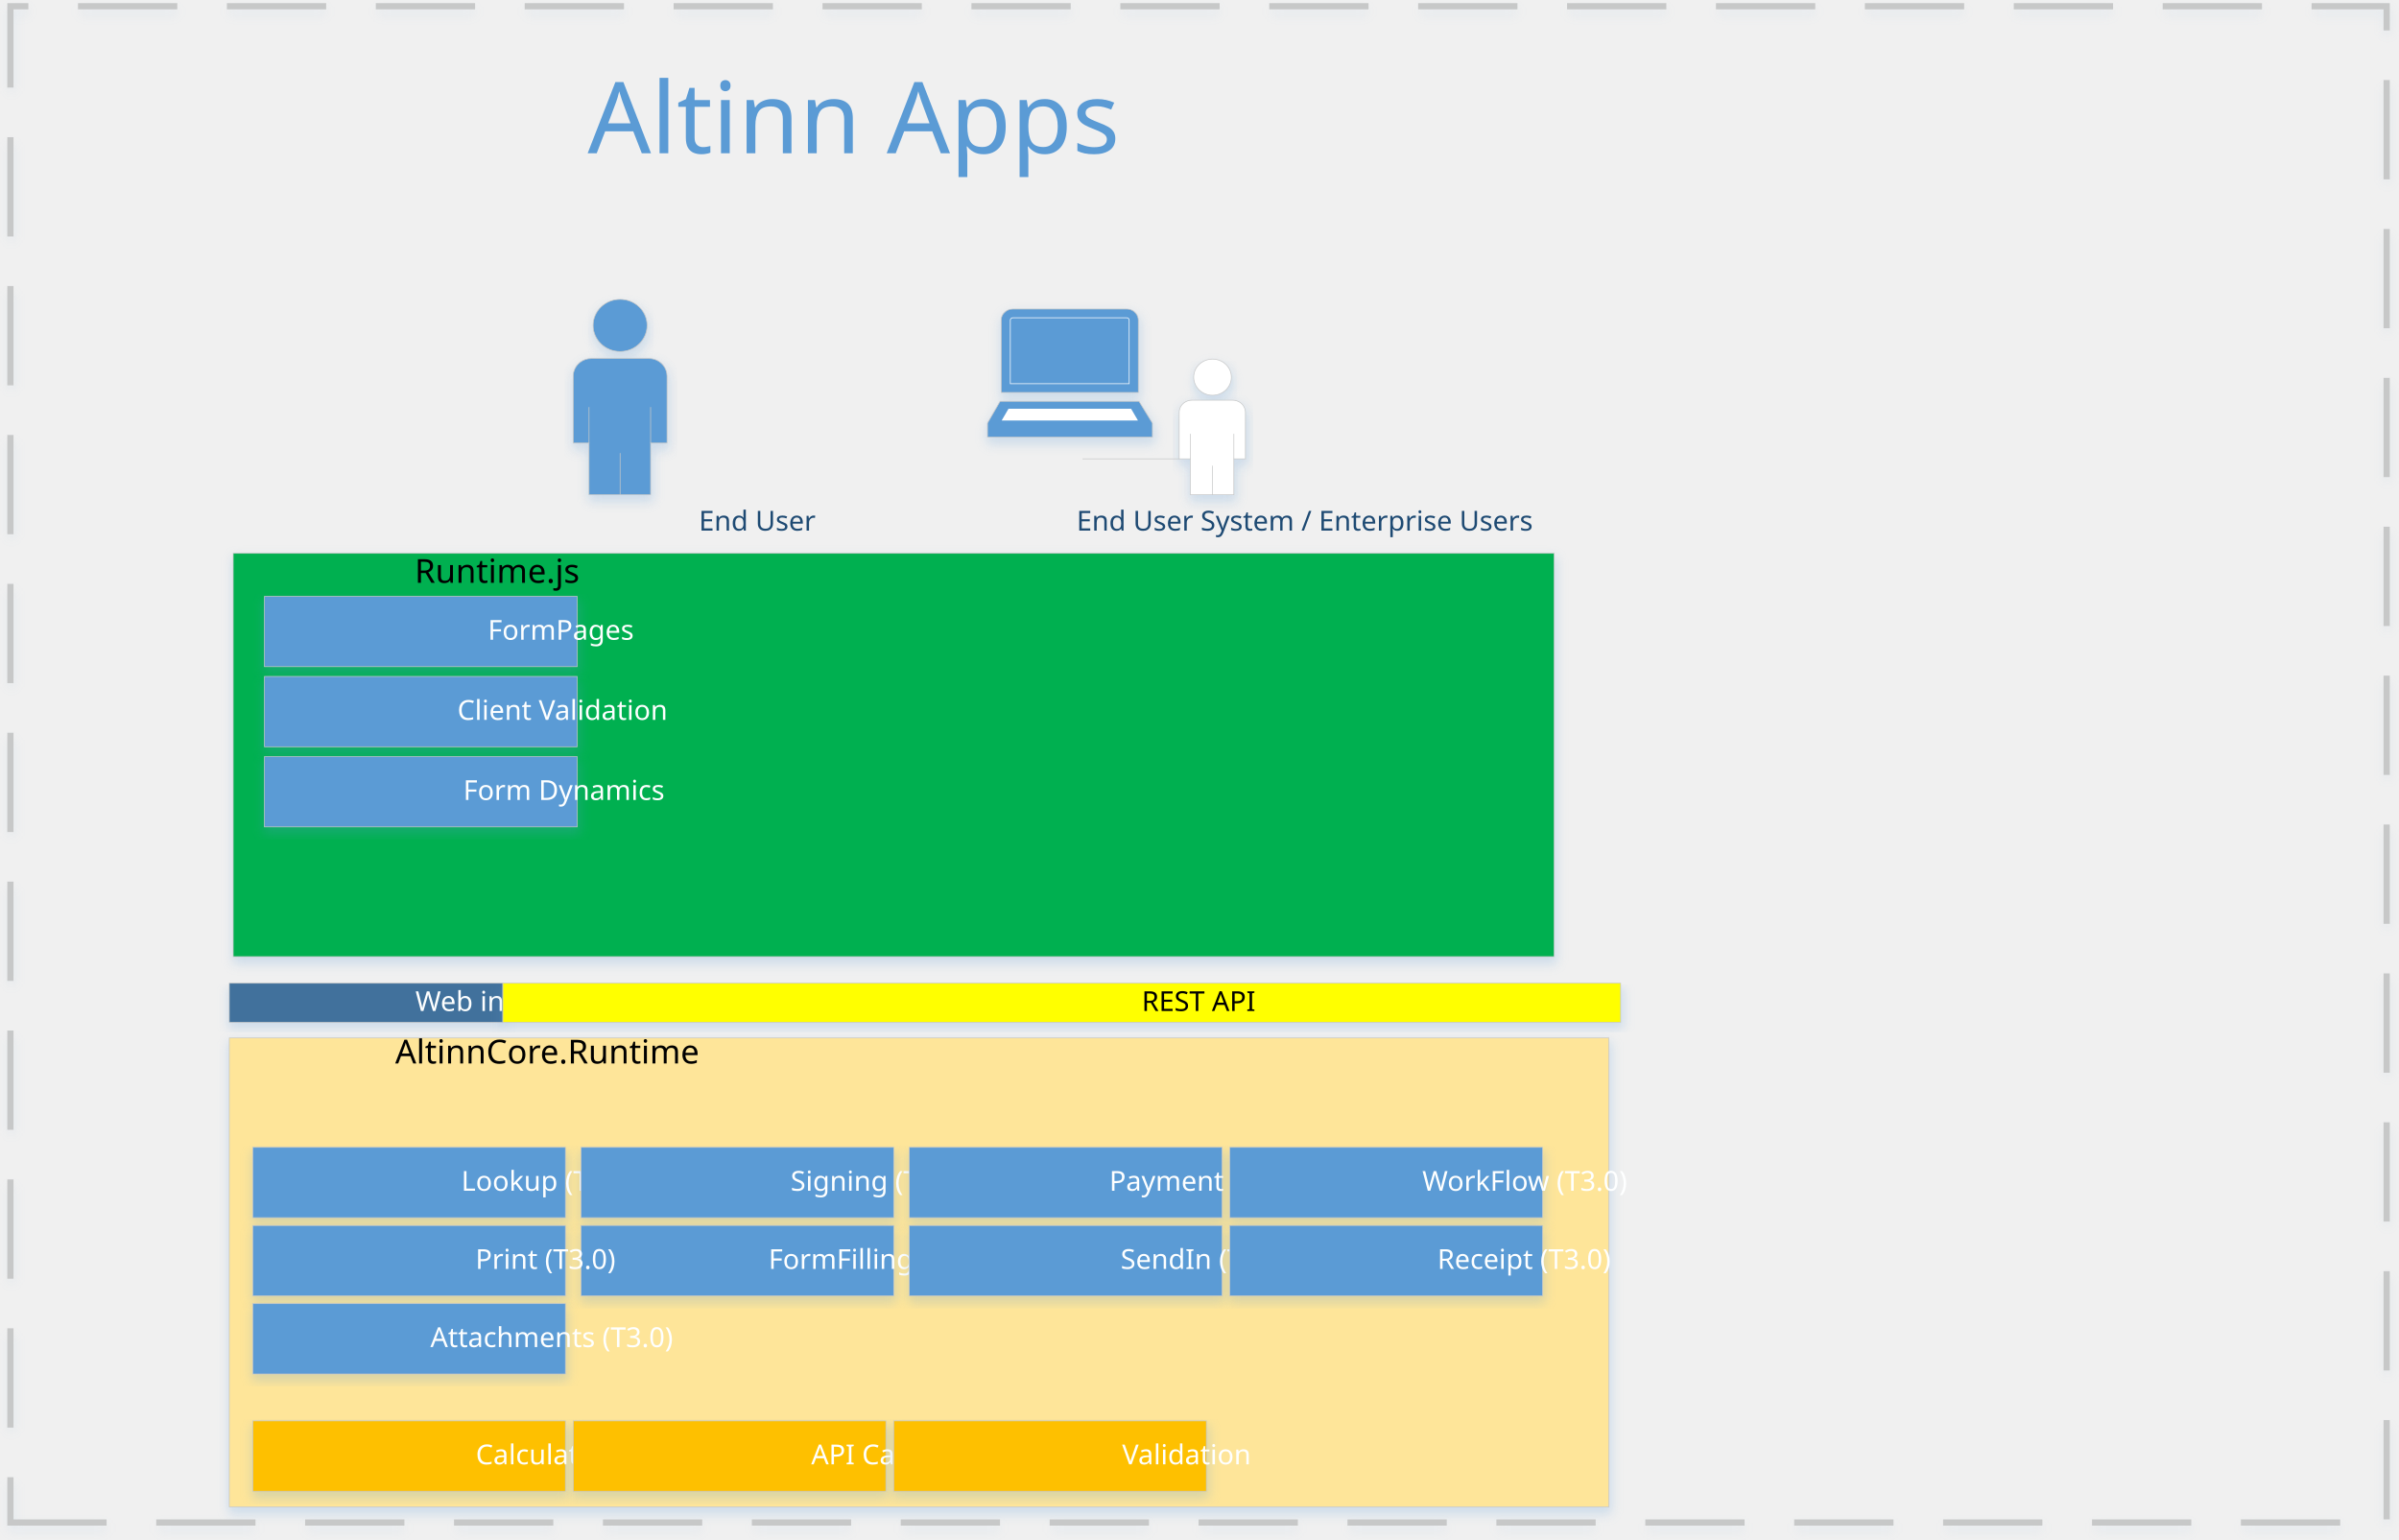
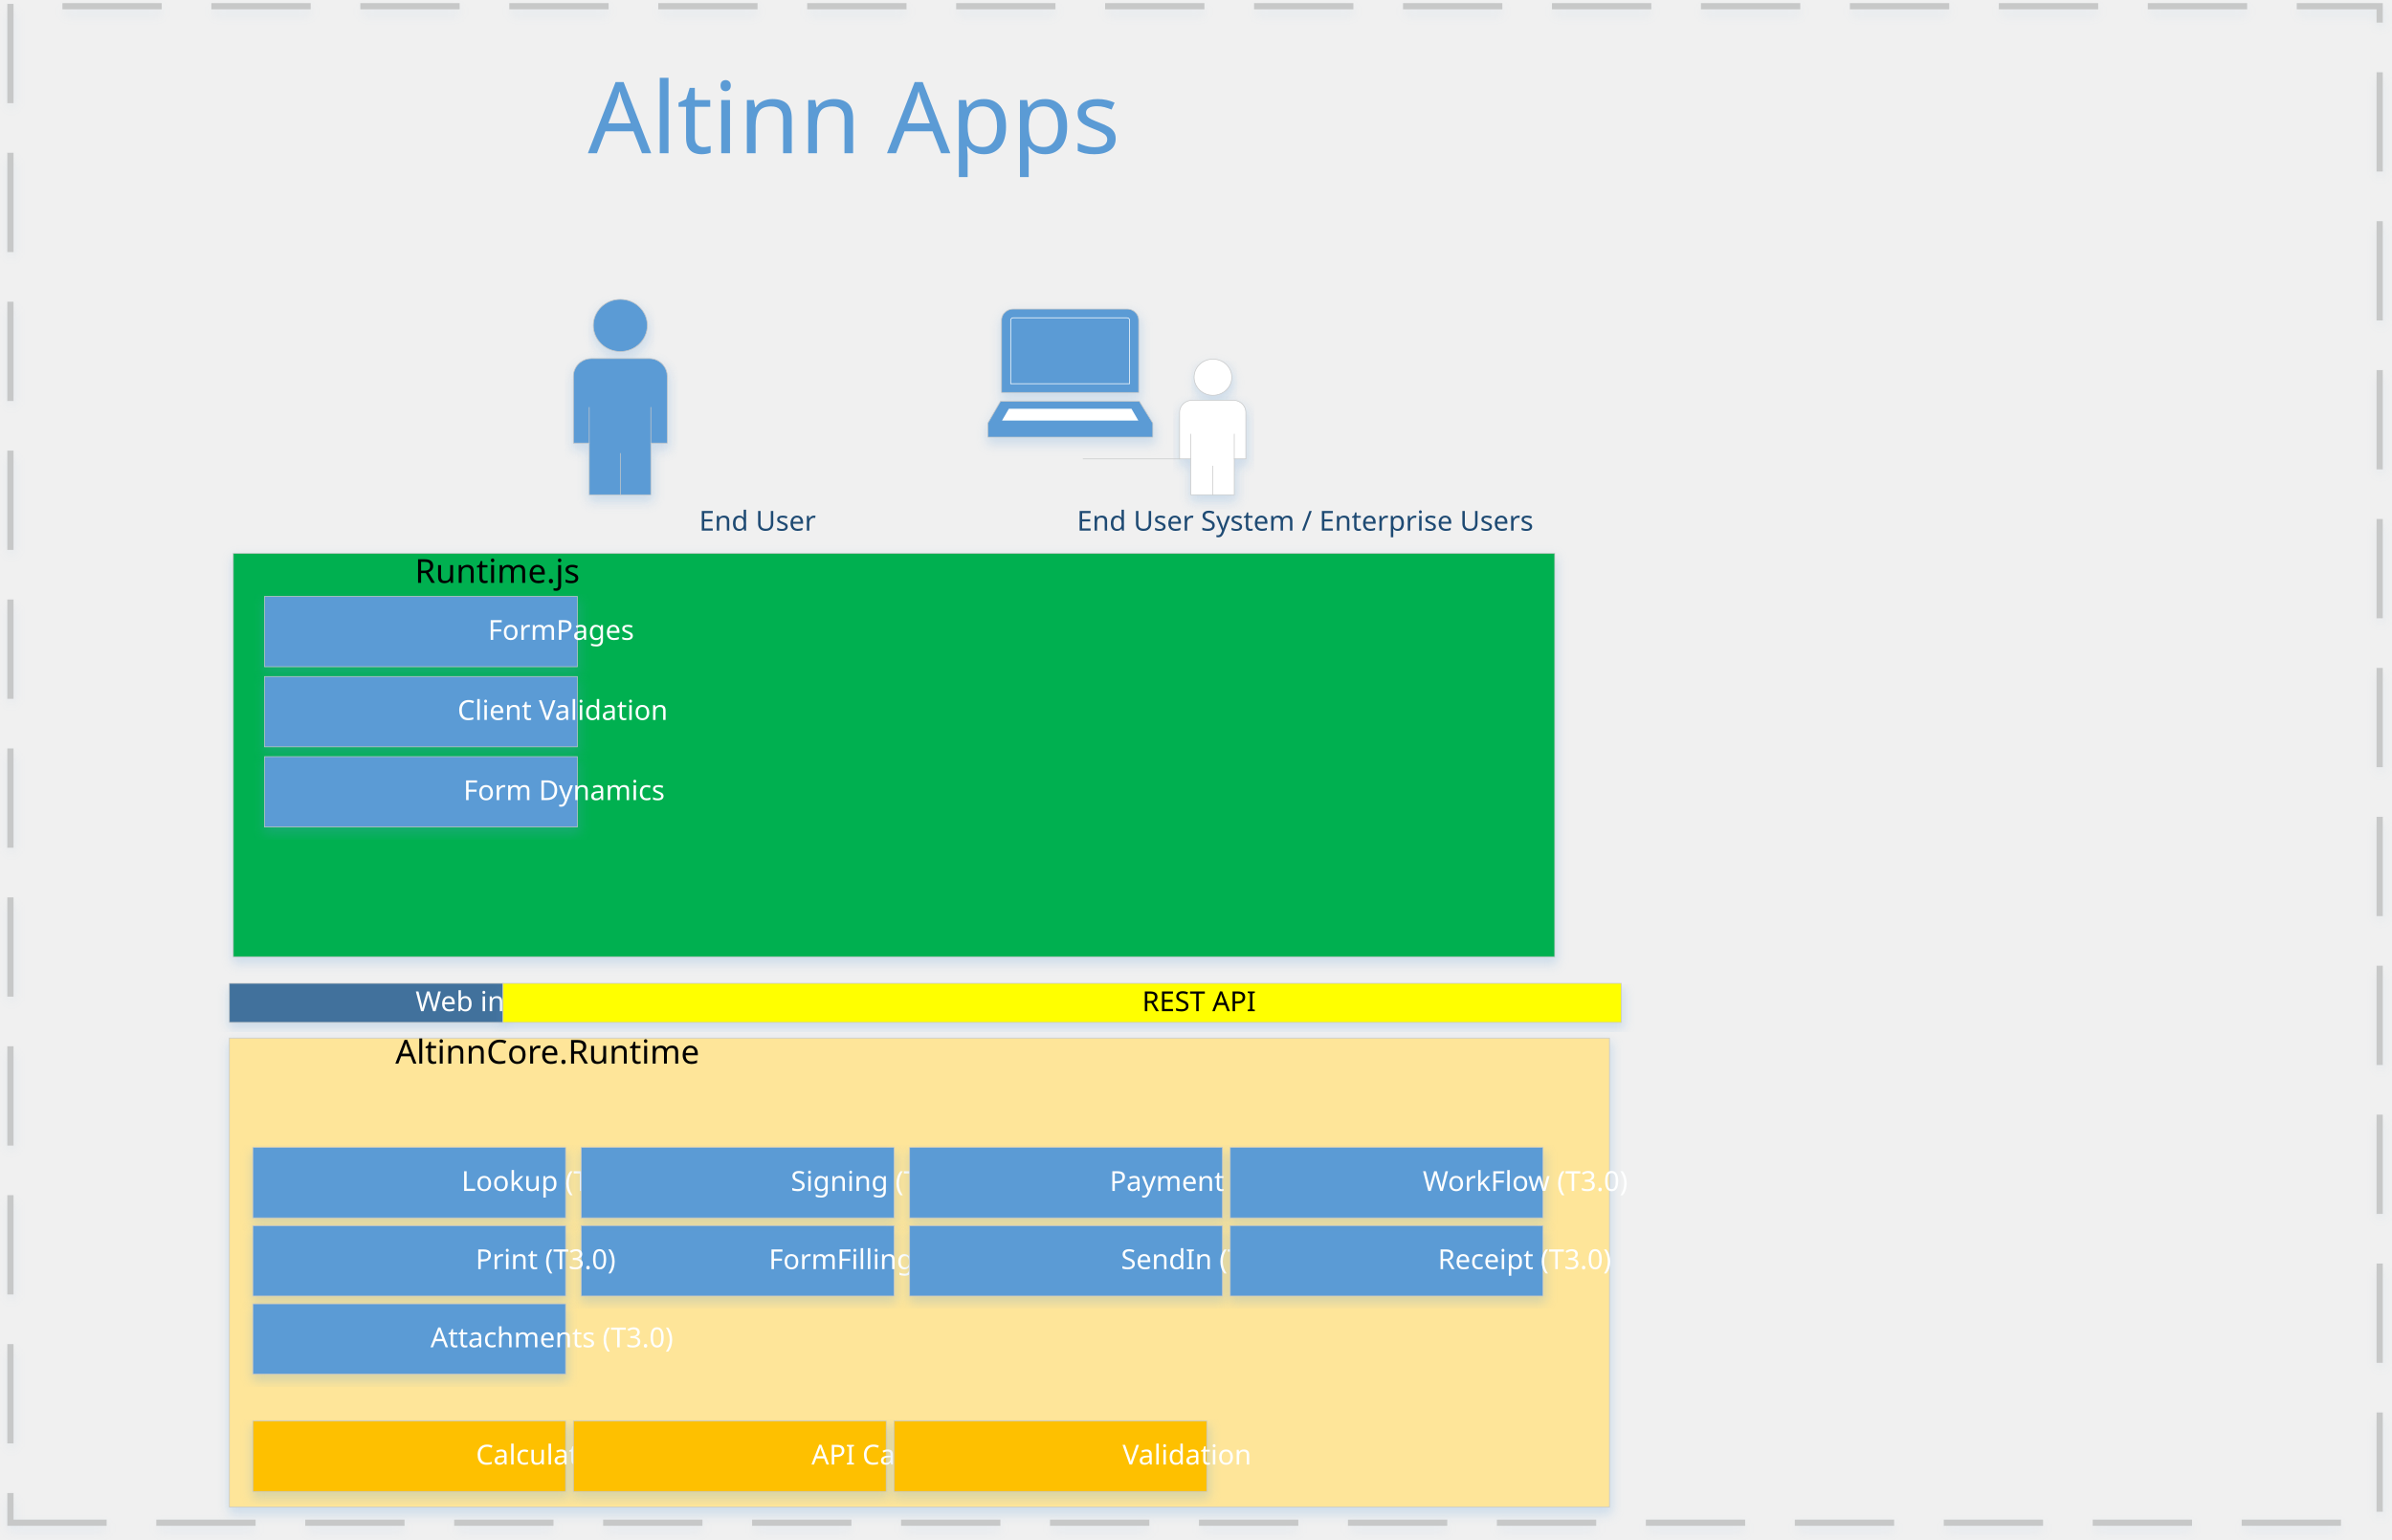
- <svg xmlns="http://www.w3.org/2000/svg" xmlns:ns1="http://schemas.microsoft.com/visio/2003/SVGExtensions/" width="12.083in" height="7.754in" viewBox="0 0 869.982 558.269" xml:space="preserve" color-interpolation-filters="sRGB" class="st23">
+ <svg xmlns="http://www.w3.org/2000/svg" xmlns:ns1="http://schemas.microsoft.com/visio/2003/SVGExtensions/" width="12.044in" height="7.754in" viewBox="0 0 867.148 558.269" xml:space="preserve" color-interpolation-filters="sRGB" class="st23">
  <ns1:documentProperties ns1:langID="1033" ns1:metric="true" ns1:viewMarkup="false">
    <ns1:userDefs>
      <ns1:ud ns1:nameU="DisableSpdActionTags" ns1:prompt="" ns1:val="VT0(0):26" />
    </ns1:userDefs>
  </ns1:documentProperties>
  <style type="text/css">
	
		.st1 {visibility:visible}
		.st2 {fill:#5b9bd5;fill-opacity:0.22;filter:url(#filter_2);stroke:#5b9bd5;stroke-opacity:0.22}
		.st3 {fill:#fee599;stroke:#c7c8c8;stroke-width:0.25}
		.st4 {fill:#41719c;stroke:#c7c8c8;stroke-width:0.25}
		.st5 {fill:#feffff;font-family:Calibri;font-size:0.833em}
		.st6 {fill:#ffff00;stroke:#c7c8c8;stroke-width:0.25}
		.st7 {fill:#000000;font-family:Calibri;font-size:0.833em}
		.st8 {fill:#5b9bd5;fill-opacity:0.22;filter:url(#filter_2)}
		.st9 {fill:none;filter:url(#filter_2);stroke:#5b9bd5;stroke-opacity:0.22}
		.st10 {fill:#5b9bd5}
		.st11 {stroke:#c7c8c8;stroke-width:0.25}
		.st12 {fill:#1e4a73;font-family:Calibri;font-size:0.833em}
		.st13 {fill:#5b9bd5;stroke:#c7c8c8;stroke-width:0.25}
		.st14 {fill:none;stroke:none;stroke-width:0.25}
		.st15 {fill:#000000;font-family:Calibri;font-size:1em}
		.st16 {fill:#fec000;stroke:#c7c8c8;stroke-width:0.25}
		.st17 {fill:none;filter:url(#filter_2);stroke:#5b9bd5;stroke-dasharray:33.75,20.25;stroke-opacity:0.22}
		.st18 {fill:none;stroke:#c7c8c8;stroke-dasharray:33.75,20.25;stroke-width:2.25}
		.st19 {fill:#5b9bd5;font-family:Calibri;font-size:3em}
		.st20 {fill:#00b050;stroke:#c7c8c8;stroke-width:0.25}
		.st21 {fill:#ffffff}
		.st22 {fill:#5b9bd5;stroke:#ffffff;stroke-width:0.25}
		.st23 {fill:none;fill-rule:evenodd;font-size:12px;overflow:visible;stroke-linecap:square;stroke-miterlimit:3}
	
	</style>
  <defs id="Filters">
    <filter id="filter_2">
      <feGaussianBlur stdDeviation="2" />
    </filter>
  </defs>
  <g ns1:mID="0" ns1:index="1" ns1:groupContext="foregroundPage">
    <ns1:pageProperties ns1:drawingScale="0.0393701" ns1:pageScale="0.0393701" ns1:drawingUnits="24" ns1:shadowOffsetX="8.50394" ns1:shadowOffsetY="-8.50394" />
    <ns1:layer ns1:name="Flowchart" ns1:index="0" />
    <g id="shape365-1" ns1:mID="365" ns1:groupContext="shape" transform="translate(83.1495,-11.7671)">
      <ns1:userDefs>
        <ns1:ud ns1:nameU="visVersion" ns1:val="VT0(15):26" />
      </ns1:userDefs>
      <g id="shadow365-2" ns1:groupContext="shadow" ns1:shadowOffsetX="0.345598" ns1:shadowOffsetY="-1.97279" ns1:shadowType="1" transform="matrix(1,0,0,1,0.345598,1.97279)" class="st1">
        <rect x="0" y="388.19" width="500.315" height="170.079" class="st2" />
      </g>
      <rect x="0" y="388.19" width="500.315" height="170.079" class="st3" />
    </g>
    <g id="shape246-6" ns1:mID="246" ns1:groupContext="shape" transform="translate(83.1495,-187.515)">
      <ns1:userDefs>
        <ns1:ud ns1:nameU="visVersion" ns1:val="VT0(15):26" />
      </ns1:userDefs>
      <ns1:textBlock ns1:margins="rect(4,4,4,4)" ns1:tabSpace="42.5197" />
      <ns1:textRect cx="49.606" cy="551.182" width="99.22" height="14.173" />
      <g id="shadow246-7" ns1:groupContext="shadow" ns1:shadowOffsetX="0.345598" ns1:shadowOffsetY="-1.97279" ns1:shadowType="1" transform="matrix(1,0,0,1,0.345598,1.97279)" class="st1">
        <rect x="0" y="544.096" width="99.213" height="14.173" class="st2" />
      </g>
      <rect x="0" y="544.096" width="99.213" height="14.173" class="st4" />
      <text x="20.71" y="554.18" class="st5" ns1:langID="1044">
        <ns1:paragraph ns1:horizAlign="1" />
        <ns1:tabList />Web interface</text>
    </g>
    <g id="shape247-12" ns1:mID="247" ns1:groupContext="shape" transform="translate(182.362,-187.515)">
      <ns1:userDefs>
        <ns1:ud ns1:nameU="visVersion" ns1:val="VT0(15):26" />
      </ns1:userDefs>
      <ns1:textBlock ns1:margins="rect(4,4,4,4)" ns1:tabSpace="42.5197" />
      <ns1:textRect cx="202.677" cy="551.182" width="405.36" height="14.173" />
      <g id="shadow247-13" ns1:groupContext="shadow" ns1:shadowOffsetX="0.345598" ns1:shadowOffsetY="-1.97279" ns1:shadowType="1" transform="matrix(1,0,0,1,0.345598,1.97279)" class="st1">
        <rect x="0" y="544.096" width="405.354" height="14.173" class="st2" />
      </g>
      <rect x="0" y="544.096" width="405.354" height="14.173" class="st6" />
      <text x="184.92" y="554.18" class="st7" ns1:langID="1044">
        <ns1:paragraph ns1:horizAlign="1" />
        <ns1:tabList />REST API</text>
    </g>
    <g id="shape250-18" ns1:mID="250" ns1:groupContext="shape" ns1:layerMember="0" transform="translate(207.874,-378.854)">
      <ns1:userDefs>
        <ns1:ud ns1:nameU="visVersion" ns1:prompt="" ns1:val="VT0(15):26" />
        <ns1:ud ns1:nameU="ConnGap" ns1:prompt="" ns1:val="VT0(0.00012908222537757):24" />
      </ns1:userDefs>
      <ns1:textBlock ns1:margins="rect(4,4,4,4)" ns1:tabSpace="42.5197" />
      <ns1:textRect cx="17.008" cy="568.271" width="46.71" height="20.004" />
      <g id="shadow250-19" ns1:groupContext="shadow" ns1:shadowOffsetX="0.345598" ns1:shadowOffsetY="-1.97279" ns1:shadowType="1" transform="matrix(1,0,0,1,0.345598,1.97279)" class="st1">
        <path d="M27.48 508.87 L6.54 508.87 C5.03 508.87 3.64 509.37 2.54 510.21 C1.77 510.8 1.13 511.55 0.69 512.41 C0.25         513.27 0 514.23 0 515.26 L0 539.53 L5.73 539.53 L5.73 558.27 L28.07 558.27 L28.07 539.53 L34.02 539.53         L34.02 515.26 C34.02 513.78 33.5 512.43 32.64 511.34 C32.04 510.59 31.27 509.97 30.39 509.54 C29.52         509.11 28.53 508.87 27.48 508.87 ZM26.79 496.86 A9.783 9.454 -180 1 0 7.22 496.86 A9.783 9.454         -180 1 0 26.79 496.86 Z" class="st8" />
        <path d="M27.48 508.87 L6.54 508.87 C5.03 508.87 3.64 509.37 2.54 510.21 C1.77 510.8 1.13 511.55 0.69 512.41 C0.25         513.27 0 514.23 0 515.26 L0 539.53 L5.73 539.53 L5.73 558.27 L28.07 558.27 L28.07 539.53 L34.02 539.53         L34.02 515.26 C34.02 513.78 33.5 512.43 32.64 511.34 C32.04 510.59 31.27 509.97 30.39 509.54 C29.52         509.11 28.53 508.87 27.48 508.87" class="st9" />
        <path d="M17.01 558.27 L17.01 543.29" class="st9" />
        <path d="M5.73 539.53 L5.73 526.6" class="st9" />
        <path d="M28.07 539.53 L28.07 526.6" class="st9" />
        <path d="M26.79 496.86 A9.783 9.454 -180 1 0 7.22 496.86 A9.783 9.454 -180 1 0 26.79 496.86" class="st9" />
      </g>
      <path d="M27.48 508.87 L6.54 508.87 C5.03 508.87 3.64 509.37 2.54 510.21 C1.77 510.8 1.13 511.55 0.69 512.41 C0.25 513.27        0 514.23 0 515.26 L0 539.53 L5.73 539.53 L5.73 558.27 L28.07 558.27 L28.07 539.53 L34.02 539.53 L34.02 515.26        C34.02 513.78 33.5 512.43 32.64 511.34 C32.04 510.59 31.27 509.97 30.39 509.54 C29.52 509.11 28.53 508.87        27.48 508.87 ZM26.79 496.86 A9.783 9.454 -180 1 0 7.22 496.86 A9.783 9.454 -180 1 0 26.79 496.86        Z" class="st10" />
      <path d="M27.48 508.87 L6.54 508.87 C5.03 508.87 3.64 509.37 2.54 510.21 C1.77 510.8 1.13 511.55 0.69 512.41 C0.25 513.27        0 514.23 0 515.26 L0 539.53 L5.73 539.53 L5.73 558.27 L28.07 558.27 L28.07 539.53 L34.02 539.53 L34.02 515.26        C34.02 513.78 33.5 512.43 32.64 511.34 C32.04 510.59 31.27 509.97 30.39 509.54 C29.52 509.11 28.53 508.87        27.48 508.87" class="st11" />
      <path d="M17.01 558.27 L17.01 543.29" class="st11" />
      <path d="M5.73 539.53 L5.73 526.6" class="st11" />
      <path d="M28.07 539.53 L28.07 526.6" class="st11" />
      <path d="M26.79 496.86 A9.783 9.454 -180 1 0 7.22 496.86 A9.783 9.454 -180 1 0 26.79 496.86" class="st11" />
      <text x="-1.21" y="571.27" class="st12" ns1:langID="1044">
        <ns1:paragraph ns1:horizAlign="1" />
        <ns1:tabList />End User</text>
    </g>
    <g id="shape386-35" ns1:mID="386" ns1:groupContext="shape" transform="translate(210.709,-88.3025)">
      <ns1:textBlock ns1:margins="rect(4,4,4,4)" ns1:tabSpace="42.5197" />
      <ns1:textRect cx="56.693" cy="545.513" width="113.39" height="25.512" />
      <g id="shadow386-36" ns1:groupContext="shadow" ns1:shadowOffsetX="0.345598" ns1:shadowOffsetY="-1.97279" ns1:shadowType="1" transform="matrix(1,0,0,1,0.345598,1.97279)" class="st1">
        <rect x="0" y="532.757" width="113.386" height="25.512" class="st2" />
      </g>
      <rect x="0" y="532.757" width="113.386" height="25.512" class="st13" />
      <text x="21.22" y="548.51" class="st5" ns1:langID="1044">
        <ns1:paragraph ns1:horizAlign="1" />
        <ns1:tabList />FormFilling (T3.0)</text>
    </g>
    <g id="shape387-41" ns1:mID="387" ns1:groupContext="shape" transform="translate(91.6534,-116.649)">
      <ns1:textBlock ns1:margins="rect(4,4,4,4)" ns1:tabSpace="42.5197" />
      <ns1:textRect cx="56.693" cy="545.513" width="113.39" height="25.512" />
      <g id="shadow387-42" ns1:groupContext="shadow" ns1:shadowOffsetX="0.345598" ns1:shadowOffsetY="-1.97279" ns1:shadowType="1" transform="matrix(1,0,0,1,0.345598,1.97279)" class="st1">
        <rect x="0" y="532.757" width="113.386" height="25.512" class="st2" />
      </g>
      <rect x="0" y="532.757" width="113.386" height="25.512" class="st13" />
      <text x="28.86" y="548.51" class="st5" ns1:langID="1044">
        <ns1:paragraph ns1:horizAlign="1" />
        <ns1:tabList />Lookup (T3.0)</text>
    </g>
    <g id="shape388-47" ns1:mID="388" ns1:groupContext="shape" transform="translate(210.709,-116.649)">
      <ns1:textBlock ns1:margins="rect(4,4,4,4)" ns1:tabSpace="42.5197" />
      <ns1:textRect cx="56.693" cy="545.513" width="113.39" height="25.512" />
      <g id="shadow388-48" ns1:groupContext="shadow" ns1:shadowOffsetX="0.345598" ns1:shadowOffsetY="-1.97279" ns1:shadowType="1" transform="matrix(1,0,0,1,0.345598,1.97279)" class="st1">
        <rect x="0" y="532.757" width="113.386" height="25.512" class="st2" />
      </g>
      <rect x="0" y="532.757" width="113.386" height="25.512" class="st13" />
      <text x="29.21" y="548.51" class="st5" ns1:langID="1044">
        <ns1:paragraph ns1:horizAlign="1" />
        <ns1:tabList />Signing (T3.0)</text>
    </g>
    <g id="shape389-53" ns1:mID="389" ns1:groupContext="shape" transform="translate(329.764,-116.649)">
      <ns1:textBlock ns1:margins="rect(4,4,4,4)" ns1:tabSpace="42.5197" />
      <ns1:textRect cx="56.693" cy="545.513" width="113.39" height="25.512" />
      <g id="shadow389-54" ns1:groupContext="shadow" ns1:shadowOffsetX="0.345598" ns1:shadowOffsetY="-1.97279" ns1:shadowType="1" transform="matrix(1,0,0,1,0.345598,1.97279)" class="st1">
        <rect x="0" y="532.757" width="113.386" height="25.512" class="st2" />
      </g>
      <rect x="0" y="532.757" width="113.386" height="25.512" class="st13" />
      <text x="25.74" y="548.51" class="st5" ns1:langID="1044">
        <ns1:paragraph ns1:horizAlign="1" />
        <ns1:tabList />Payment (T3.0)</text>
    </g>
    <g id="shape390-59" ns1:mID="390" ns1:groupContext="shape" transform="translate(329.764,-88.3025)">
      <ns1:textBlock ns1:margins="rect(4,4,4,4)" ns1:tabSpace="42.5197" />
      <ns1:textRect cx="56.693" cy="545.513" width="113.39" height="25.512" />
      <g id="shadow390-60" ns1:groupContext="shadow" ns1:shadowOffsetX="0.345598" ns1:shadowOffsetY="-1.97279" ns1:shadowType="1" transform="matrix(1,0,0,1,0.345598,1.97279)" class="st1">
        <rect x="0" y="532.757" width="113.386" height="25.512" class="st2" />
      </g>
      <rect x="0" y="532.757" width="113.386" height="25.512" class="st13" />
      <text x="29.84" y="548.51" class="st5" ns1:langID="1044">
        <ns1:paragraph ns1:horizAlign="1" />
        <ns1:tabList />SendIn (T3.0)</text>
    </g>
    <g id="shape391-65" ns1:mID="391" ns1:groupContext="shape" transform="translate(445.984,-88.3025)">
      <ns1:textBlock ns1:margins="rect(4,4,4,4)" ns1:tabSpace="42.5197" />
      <ns1:textRect cx="56.693" cy="545.513" width="113.39" height="25.512" />
      <g id="shadow391-66" ns1:groupContext="shadow" ns1:shadowOffsetX="0.345598" ns1:shadowOffsetY="-1.97279" ns1:shadowType="1" transform="matrix(1,0,0,1,0.345598,1.97279)" class="st1">
        <rect x="0" y="532.757" width="113.386" height="25.512" class="st2" />
      </g>
      <rect x="0" y="532.757" width="113.386" height="25.512" class="st13" />
      <text x="28.51" y="548.51" class="st5" ns1:langID="1044">
        <ns1:paragraph ns1:horizAlign="1" />
        <ns1:tabList />Receipt (T3.0)</text>
    </g>
    <g id="shape241-71" ns1:mID="241" ns1:groupContext="shape" transform="translate(83.1495,-169.09)">
      <ns1:textBlock ns1:margins="rect(4,4,4,4)" ns1:tabSpace="42.5197" />
      <ns1:textRect cx="90.709" cy="551.182" width="181.42" height="14.173" />
      <rect x="0" y="544.096" width="181.417" height="14.173" class="st14" />
      <text x="4" y="554.78" class="st15" ns1:langID="1044">
        <ns1:paragraph />
        <ns1:tabList />AltinnCore.Runtime</text>
    </g>
    <g id="shape476-74" ns1:mID="476" ns1:groupContext="shape" transform="translate(445.984,-116.649)">
      <ns1:textBlock ns1:margins="rect(4,4,4,4)" ns1:tabSpace="42.5197" />
      <ns1:textRect cx="56.693" cy="545.513" width="113.39" height="25.512" />
      <g id="shadow476-75" ns1:groupContext="shadow" ns1:shadowOffsetX="0.345598" ns1:shadowOffsetY="-1.97279" ns1:shadowType="1" transform="matrix(1,0,0,1,0.345598,1.97279)" class="st1">
        <rect x="0" y="532.757" width="113.386" height="25.512" class="st2" />
      </g>
      <rect x="0" y="532.757" width="113.386" height="25.512" class="st13" />
      <text x="23.01" y="548.51" class="st5" ns1:langID="1044">
        <ns1:paragraph ns1:horizAlign="1" />
        <ns1:tabList />WorkFlow (T3.0)</text>
    </g>
    <g id="shape478-80" ns1:mID="478" ns1:groupContext="shape" transform="translate(91.6534,-88.3025)">
      <ns1:textBlock ns1:margins="rect(4,4,4,4)" ns1:tabSpace="42.5197" />
      <ns1:textRect cx="56.693" cy="545.513" width="113.39" height="25.512" />
      <g id="shadow478-81" ns1:groupContext="shadow" ns1:shadowOffsetX="0.345598" ns1:shadowOffsetY="-1.97279" ns1:shadowType="1" transform="matrix(1,0,0,1,0.345598,1.97279)" class="st1">
        <rect x="0" y="532.757" width="113.386" height="25.512" class="st2" />
      </g>
      <rect x="0" y="532.757" width="113.386" height="25.512" class="st13" />
      <text x="33.99" y="548.51" class="st5" ns1:langID="1044">
        <ns1:paragraph ns1:horizAlign="1" />
        <ns1:tabList />Print (T3.0)</text>
    </g>
    <g id="shape491-86" ns1:mID="491" ns1:groupContext="shape" transform="translate(91.6534,-17.4364)">
      <ns1:textBlock ns1:margins="rect(4,4,4,4)" ns1:tabSpace="42.5197" />
      <ns1:textRect cx="56.693" cy="545.513" width="113.39" height="25.512" />
      <g id="shadow491-87" ns1:groupContext="shadow" ns1:shadowOffsetX="0.345598" ns1:shadowOffsetY="-1.97279" ns1:shadowType="1" transform="matrix(1,0,0,1,0.345598,1.97279)" class="st1">
        <rect x="0" y="532.757" width="113.386" height="25.512" class="st2" />
      </g>
      <rect x="0" y="532.757" width="113.386" height="25.512" class="st16" />
      <text x="34.11" y="548.51" class="st5" ns1:langID="1044">
        <ns1:paragraph ns1:horizAlign="1" />
        <ns1:tabList />Calculation</text>
    </g>
    <g id="shape492-92" ns1:mID="492" ns1:groupContext="shape" transform="translate(207.874,-17.4364)">
      <ns1:textBlock ns1:margins="rect(4,4,4,4)" ns1:tabSpace="42.5197" />
      <ns1:textRect cx="56.693" cy="545.513" width="113.39" height="25.512" />
      <g id="shadow492-93" ns1:groupContext="shadow" ns1:shadowOffsetX="0.345598" ns1:shadowOffsetY="-1.97279" ns1:shadowType="1" transform="matrix(1,0,0,1,0.345598,1.97279)" class="st1">
        <rect x="0" y="532.757" width="113.386" height="25.512" class="st2" />
      </g>
      <rect x="0" y="532.757" width="113.386" height="25.512" class="st16" />
      <text x="39.52" y="548.51" class="st5" ns1:langID="1044">
        <ns1:paragraph ns1:horizAlign="1" />
        <ns1:tabList />API Calls</text>
    </g>
    <g id="shape559-98" ns1:mID="559" ns1:groupContext="shape" transform="translate(3.77939,-6.09783)">
      <ns1:userDefs>
        <ns1:ud ns1:nameU="visVersion" ns1:val="VT0(15):26" />
      </ns1:userDefs>
      <g id="shadow559-99" ns1:groupContext="shadow" ns1:shadowOffsetX="0.345598" ns1:shadowOffsetY="-1.97279" ns1:shadowType="1" transform="matrix(1,0,0,1,0.345598,1.97279)" class="st1">
-         <path d="M0 558.27 L861.73 558.27 L861.73 8.35 L0 8.35 L0 558.27 Z" class="st17" />
-       </g>
-       <path d="M0 558.27 L861.73 558.27 L861.73 8.35 L0 8.35 L0 558.27 Z" class="st18" />
+         <path d="M0 558.27 L858.9 558.27 L858.9 8.35 L0 8.35 L0 558.27 Z" class="st17" />
+       </g>
+       <path d="M0 558.27 L858.9 558.27 L858.9 8.35 L0 8.35 L0 558.27 Z" class="st18" />
    </g>
    <g id="shape583-103" ns1:mID="583" ns1:groupContext="shape" transform="translate(91.6534,-59.9561)">
      <ns1:textBlock ns1:margins="rect(4,4,4,4)" ns1:tabSpace="42.5197" />
      <ns1:textRect cx="56.693" cy="545.513" width="113.39" height="25.512" />
      <g id="shadow583-104" ns1:groupContext="shadow" ns1:shadowOffsetX="0.345598" ns1:shadowOffsetY="-1.97279" ns1:shadowType="1" transform="matrix(1,0,0,1,0.345598,1.97279)" class="st1">
        <rect x="0" y="532.757" width="113.386" height="25.512" class="st2" />
      </g>
      <rect x="0" y="532.757" width="113.386" height="25.512" class="st13" />
      <text x="17.64" y="548.51" class="st5" ns1:langID="1044">
        <ns1:paragraph ns1:horizAlign="1" />
        <ns1:tabList />Attachments (T3.0)</text>
    </g>
    <g id="shape594-109" ns1:mID="594" ns1:groupContext="shape" transform="translate(40.6298,-499.326)">
      <ns1:textBlock ns1:margins="rect(4,4,4,4)" ns1:tabSpace="42.5197" />
      <ns1:textRect cx="148.819" cy="544.096" width="297.64" height="28.346" />
      <rect x="0" y="529.923" width="297.638" height="28.346" class="st14" />
      <text x="4" y="554.9" class="st19" ns1:langID="1044">
        <ns1:paragraph />
        <ns1:tabList />Altinn Apps</text>
    </g>
    <g id="shape642-112" ns1:mID="642" ns1:groupContext="shape" transform="translate(324.094,-17.4364)">
      <ns1:textBlock ns1:margins="rect(4,4,4,4)" ns1:tabSpace="42.5197" />
      <ns1:textRect cx="56.693" cy="545.513" width="113.39" height="25.512" />
      <g id="shadow642-113" ns1:groupContext="shadow" ns1:shadowOffsetX="0.345598" ns1:shadowOffsetY="-1.97279" ns1:shadowType="1" transform="matrix(1,0,0,1,0.345598,1.97279)" class="st1">
        <rect x="0" y="532.757" width="113.386" height="25.512" class="st2" />
      </g>
      <rect x="0" y="532.757" width="113.386" height="25.512" class="st16" />
      <text x="36.06" y="548.51" class="st5" ns1:langID="1044">
        <ns1:paragraph ns1:horizAlign="1" />
        <ns1:tabList />Validation</text>
    </g>
    <g id="shape652-118" ns1:mID="652" ns1:groupContext="shape" transform="translate(84.5668,-211.326)">
      <ns1:userDefs>
        <ns1:ud ns1:nameU="visVersion" ns1:val="VT0(15):26" />
      </ns1:userDefs>
      <g id="shadow652-119" ns1:groupContext="shadow" ns1:shadowOffsetX="0.345598" ns1:shadowOffsetY="-1.97279" ns1:shadowType="1" transform="matrix(1,0,0,1,0.345598,1.97279)" class="st1">
        <rect x="0" y="412.001" width="479.055" height="146.268" class="st2" />
      </g>
      <rect x="0" y="412.001" width="479.055" height="146.268" class="st20" />
    </g>
    <g id="shape653-123" ns1:mID="653" ns1:groupContext="shape" transform="translate(90.2361,-343.421)">
      <ns1:textBlock ns1:margins="rect(4,4,4,4)" ns1:tabSpace="42.5197" />
      <ns1:textRect cx="90.709" cy="551.182" width="181.42" height="14.173" />
      <rect x="0" y="544.096" width="181.417" height="14.173" class="st14" />
      <text x="4" y="554.78" class="st15" ns1:langID="1044">
        <ns1:paragraph />
        <ns1:tabList />Runtime.js</text>
    </g>
    <g id="shape654-126" ns1:mID="654" ns1:groupContext="shape" transform="translate(95.9054,-316.492)">
      <ns1:userDefs>
        <ns1:ud ns1:nameU="visVersion" ns1:val="VT0(15):26" />
      </ns1:userDefs>
      <ns1:textBlock ns1:margins="rect(4,4,4,4)" ns1:tabSpace="42.5197" />
      <ns1:textRect cx="56.693" cy="545.513" width="113.39" height="25.512" />
      <g id="shadow654-127" ns1:groupContext="shadow" ns1:shadowOffsetX="0.345598" ns1:shadowOffsetY="-1.97279" ns1:shadowType="1" transform="matrix(1,0,0,1,0.345598,1.97279)" class="st1">
        <rect x="0" y="532.757" width="113.386" height="25.512" class="st2" />
      </g>
      <rect x="0" y="532.757" width="113.386" height="25.512" class="st13" />
      <text x="34.25" y="548.51" class="st5" ns1:langID="1044">
        <ns1:paragraph ns1:horizAlign="1" />
        <ns1:tabList />FormPages</text>
    </g>
    <g id="shape655-132" ns1:mID="655" ns1:groupContext="shape" transform="translate(95.9054,-258.381)">
      <ns1:userDefs>
        <ns1:ud ns1:nameU="visVersion" ns1:val="VT0(15):26" />
      </ns1:userDefs>
      <ns1:textBlock ns1:margins="rect(4,4,4,4)" ns1:tabSpace="42.5197" />
      <ns1:textRect cx="56.693" cy="545.513" width="113.39" height="25.512" />
      <g id="shadow655-133" ns1:groupContext="shadow" ns1:shadowOffsetX="0.345598" ns1:shadowOffsetY="-1.97279" ns1:shadowType="1" transform="matrix(1,0,0,1,0.345598,1.97279)" class="st1">
        <rect x="0" y="532.757" width="113.386" height="25.512" class="st2" />
      </g>
      <rect x="0" y="532.757" width="113.386" height="25.512" class="st13" />
      <text x="25.32" y="548.51" class="st5" ns1:langID="1044">
        <ns1:paragraph ns1:horizAlign="1" />
        <ns1:tabList />Form Dynamics</text>
    </g>
    <g id="shape656-138" ns1:mID="656" ns1:groupContext="shape" transform="translate(95.9054,-287.436)">
      <ns1:userDefs>
        <ns1:ud ns1:nameU="visVersion" ns1:val="VT0(15):26" />
      </ns1:userDefs>
      <ns1:textBlock ns1:margins="rect(4,4,4,4)" ns1:tabSpace="42.5197" />
      <ns1:textRect cx="56.693" cy="545.513" width="113.39" height="25.512" />
      <g id="shadow656-139" ns1:groupContext="shadow" ns1:shadowOffsetX="0.345598" ns1:shadowOffsetY="-1.97279" ns1:shadowType="1" transform="matrix(1,0,0,1,0.345598,1.97279)" class="st1">
        <rect x="0" y="532.757" width="113.386" height="25.512" class="st2" />
      </g>
      <rect x="0" y="532.757" width="113.386" height="25.512" class="st13" />
      <text x="23.18" y="548.51" class="st5" ns1:langID="1044">
        <ns1:paragraph ns1:horizAlign="1" />
        <ns1:tabList />Client Validation</text>
    </g>
    <g id="group657-144" transform="translate(358.11,-378.854)" ns1:mID="657" ns1:groupContext="group" ns1:layerMember="0">
      <ns1:userDefs>
        <ns1:ud ns1:nameU="visVersion" ns1:prompt="" ns1:val="VT0(15):26" />
        <ns1:ud ns1:nameU="ConnGap" ns1:prompt="" ns1:val="VT0(0.00012908222537757):24" />
      </ns1:userDefs>
      <g id="shape658-145" ns1:mID="658" ns1:groupContext="shape" ns1:layerMember="0" transform="translate(34.5789,-3.41061E-13)">
        <g id="shadow658-146" ns1:groupContext="shadow" ns1:shadowOffsetX="0.345598" ns1:shadowOffsetY="-1.97279" ns1:shadowType="1" transform="matrix(1,0,0,1,0.345598,1.97279)" class="st1">
          <path d="M53.86 515.64 A6.834 6.562 -180 1 0 40.19 515.64 A6.834 6.562 -180 1 0 53.86 515.64 ZM54.34          523.98 L39.55 523.98 C38.48 523.98 37.5 524.33 36.72 524.91 C36.18 525.32 35.73 525.84 35.42 526.43          C35.1 527.03 34.93 527.7 34.93 528.41 L34.93 545.26 L38.98 545.26 L38.98 558.27 L54.76 558.27 L54.76          545.26 L58.96 545.26 L58.96 528.41 C58.96 527.39 58.6 526.45 57.99 525.7 C57.57 525.18 57.03 524.75          56.41 524.45 C55.79 524.15 55.09 523.98 54.34 523.98 Z" class="st8" />
          <path d="M53.86 515.64 A6.834 6.562 -180 1 0 40.19 515.64 A6.834 6.562 -180 1 0 53.86 515.64" class="st9" />
          <path d="M54.34 523.98 L39.55 523.98 C38.48 523.98 37.5 524.33 36.72 524.91 C36.18 525.32 35.73 525.84 35.42          526.43 C35.1 527.03 34.93 527.7 34.93 528.41 L34.93 545.26 L38.98 545.26 L38.98 558.27 L54.76 558.27          L54.76 545.26 L58.96 545.26 L58.96 528.41 C58.96 527.39 58.6 526.45 57.99 525.7 C57.57 525.18 57.03          524.75 56.41 524.45 C55.79 524.15 55.09 523.98 54.34 523.98" class="st9" />
          <path d="M46.95 558.27 L46.95 547.87" class="st9" />
          <path d="M38.98 545.26 L38.98 536.29" class="st9" />
          <path d="M54.76 545.26 L54.76 536.29" class="st9" />
          <path d="M0 545.26 L34.93 545.26" class="st9" />
        </g>
        <path d="M53.86 515.64 A6.834 6.562 -180 1 0 40.19 515.64 A6.834 6.562 -180 1 0 53.86 515.64 ZM54.34 523.98         L39.55 523.98 C38.48 523.98 37.5 524.33 36.72 524.91 C36.18 525.32 35.73 525.84 35.42 526.43 C35.1 527.03         34.93 527.7 34.93 528.41 L34.93 545.26 L38.98 545.26 L38.98 558.27 L54.76 558.27 L54.76 545.26 L58.96         545.26 L58.96 528.41 C58.96 527.39 58.6 526.45 57.99 525.7 C57.57 525.18 57.03 524.75 56.41 524.45 C55.79         524.15 55.09 523.98 54.34 523.98 Z" class="st21" />
        <path d="M53.86 515.64 A6.834 6.562 -180 1 0 40.19 515.64 A6.834 6.562 -180 1 0 53.86 515.64" class="st11" />
        <path d="M54.34 523.98 L39.55 523.98 C38.48 523.98 37.5 524.33 36.72 524.91 C36.18 525.32 35.73 525.84 35.42 526.43         C35.1 527.03 34.93 527.7 34.93 528.41 L34.93 545.26 L38.98 545.26 L38.98 558.27 L54.76 558.27 L54.76         545.26 L58.96 545.26 L58.96 528.41 C58.96 527.39 58.6 526.45 57.99 525.7 C57.57 525.18 57.03 524.75         56.41 524.45 C55.79 524.15 55.09 523.98 54.34 523.98" class="st11" />
        <path d="M46.95 558.27 L46.95 547.87" class="st11" />
        <path d="M38.98 545.26 L38.98 536.29" class="st11" />
        <path d="M54.76 545.26 L54.76 536.29" class="st11" />
        <path d="M0 545.26 L34.93 545.26" class="st11" />
      </g>
      <g id="shape659-163" ns1:mID="659" ns1:groupContext="shape" ns1:layerMember="0" transform="translate(0,-20.9039)">
        <g id="shadow659-164" ns1:groupContext="shadow" ns1:shadowOffsetX="0.345598" ns1:shadowOffsetY="-1.97279" ns1:shadowType="1" transform="matrix(1,0,0,1,0.345598,1.97279)" class="st1">
          <path d="M54.69 515.88 C54.69 514.93 54.35 514.06 53.79 513.37 C53.4 512.9 52.91 512.51 52.34 512.24 C51.78 511.97          51.14 511.82 50.47 511.82 L9.19 511.82 C8.21 511.82 7.31 512.14 6.59 512.69 C6.1 513.06 5.69 513.53          5.41 514.07 C5.13 514.62 4.97 515.23 4.97 515.88 L4.97 542.08 L54.69 542.08 L54.69 515.88 ZM54.92          545.29 L4.59 545.29 L0 553.2 L0 558.27 L59.8 558.27 L59.8 553.21 L54.92 545.29 Z" class="st2" />
        </g>
        <path d="M54.69 515.88 C54.69 514.93 54.35 514.06 53.79 513.37 C53.4 512.9 52.91 512.51 52.34 512.24 C51.78 511.97         51.14 511.82 50.47 511.82 L9.19 511.82 C8.21 511.82 7.31 512.14 6.59 512.69 C6.1 513.06 5.69 513.53         5.41 514.07 C5.13 514.62 4.97 515.23 4.97 515.88 L4.97 542.08 L54.69 542.08 L54.69 515.88 ZM54.92 545.29         L4.59 545.29 L0 553.2 L0 558.27 L59.8 558.27 L59.8 553.21 L54.92 545.29 Z" class="st13" />
      </g>
      <g id="shape660-168" ns1:mID="660" ns1:groupContext="shape" ns1:layerMember="0" transform="translate(8.2781,-40.2648)">
        <ns1:userDefs>
          <ns1:ud ns1:nameU="SurroundingRegionColor" ns1:prompt="" ns1:val="VT0(1):26" />
          <ns1:ud ns1:nameU="SurroundingRegionColor" ns1:prompt="" ns1:val="VT5(#5b9bd5)" />
        </ns1:userDefs>
        <path d="M43.1 558.27 L43.1 535.24 C43.1 535.08 43.07 534.94 42.99 534.82 C42.91 534.67 42.78 534.55 42.62 534.46         C42.49 534.4 42.35 534.36 42.19 534.36 L0.92 534.36 C0.75 534.36 0.61 534.39 0.48 534.46 C0.33 534.54         0.2 534.67 0.11 534.82 C0.04 534.94 0 535.08 0 535.24 L0 558.27 L43.1 558.27 Z" class="st22" />
      </g>
      <g id="shape661-170" ns1:mID="661" ns1:groupContext="shape" ns1:layerMember="0" transform="translate(5.1327,-26.9094)">
        <ns1:userDefs>
          <ns1:ud ns1:nameU="SurroundingRegionColor" ns1:prompt="" ns1:val="VT0(1):26" />
          <ns1:ud ns1:nameU="SurroundingRegionColor" ns1:prompt="" ns1:val="VT5(#5b9bd5)" />
        </ns1:userDefs>
        <path d="M2.49 553.99 L0 558.27 L49.43 558.27 L46.94 553.99 L2.49 553.99 Z" class="st21" />
      </g>
      <g id="shape657-173" ns1:mID="657" ns1:groupContext="groupContent" ns1:layerMember="0">
        <ns1:textBlock ns1:margins="rect(4,4,4,4)" ns1:tabSpace="42.5197" />
        <ns1:textRect cx="46.772" cy="568.271" width="153.53" height="20.004" />
        <g id="shadow657-174" ns1:groupContext="shadow" ns1:shadowOffsetX="0.345598" ns1:shadowOffsetY="-1.97279" ns1:shadowType="1" transform="matrix(1,0,0,1,0.345598,1.97279)" class="st1" />
        <text x="-24.86" y="571.27" class="st12" ns1:langID="1044">
          <ns1:paragraph ns1:horizAlign="1" />
          <ns1:tabList />End User System / Enterprise Users</text>
      </g>
    </g>
  </g>
</svg>
